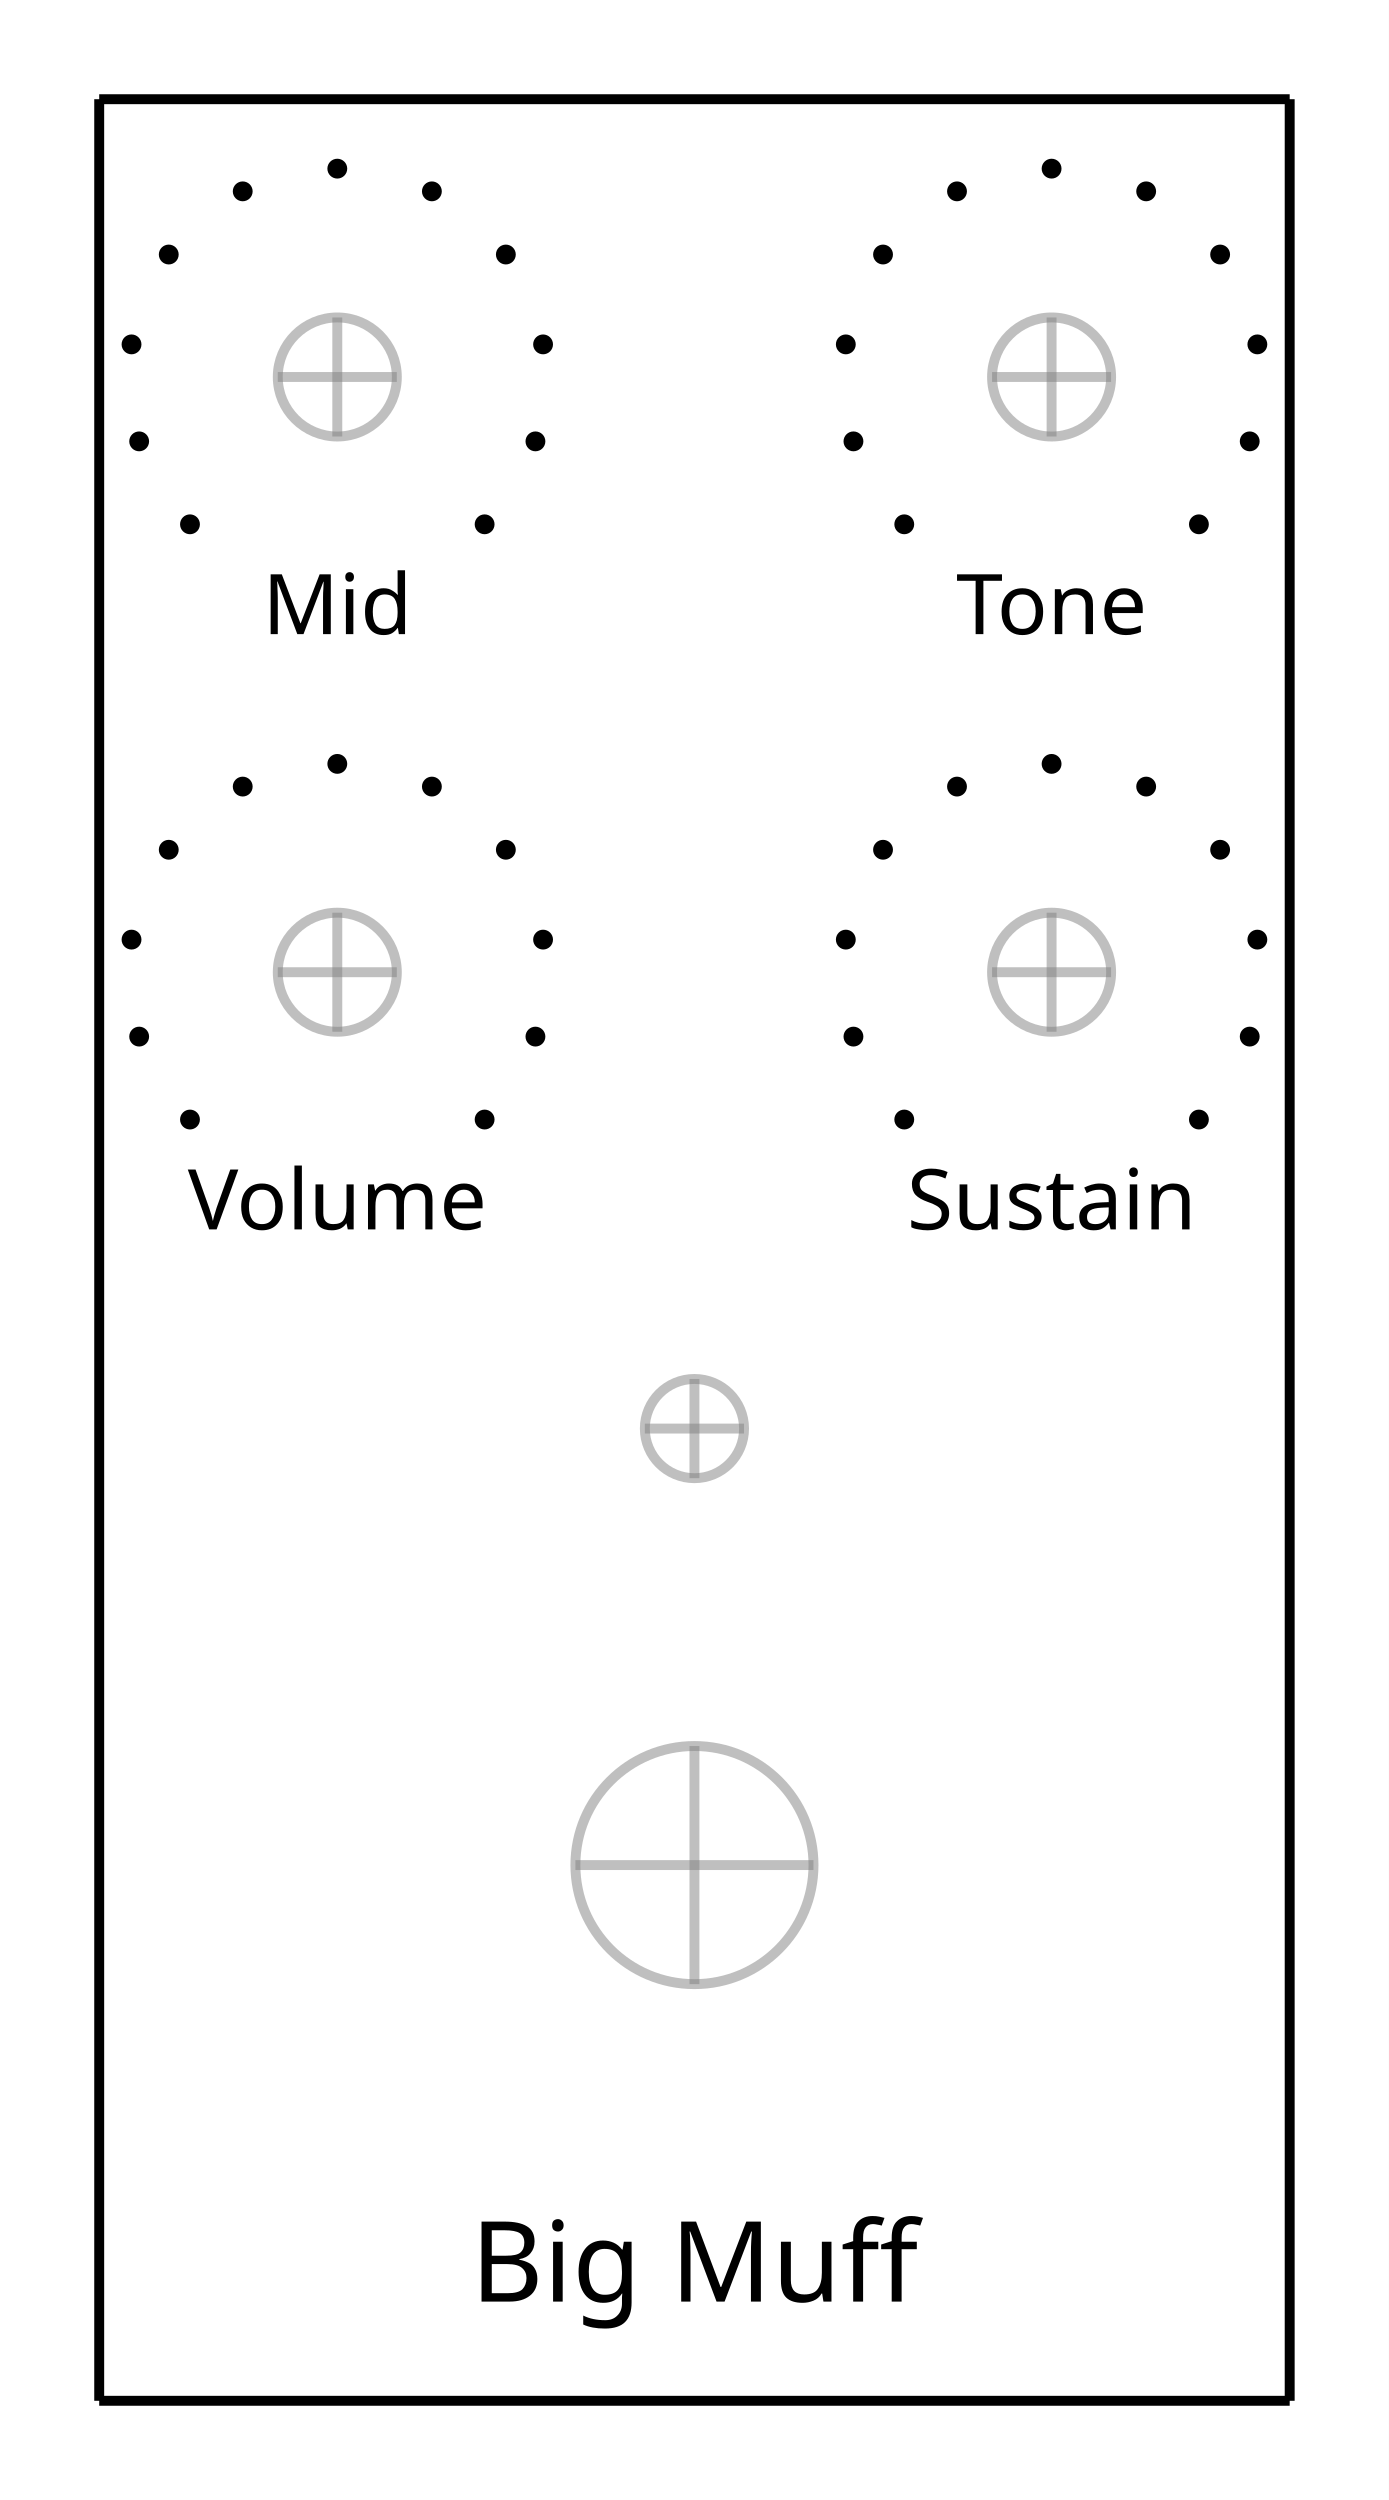
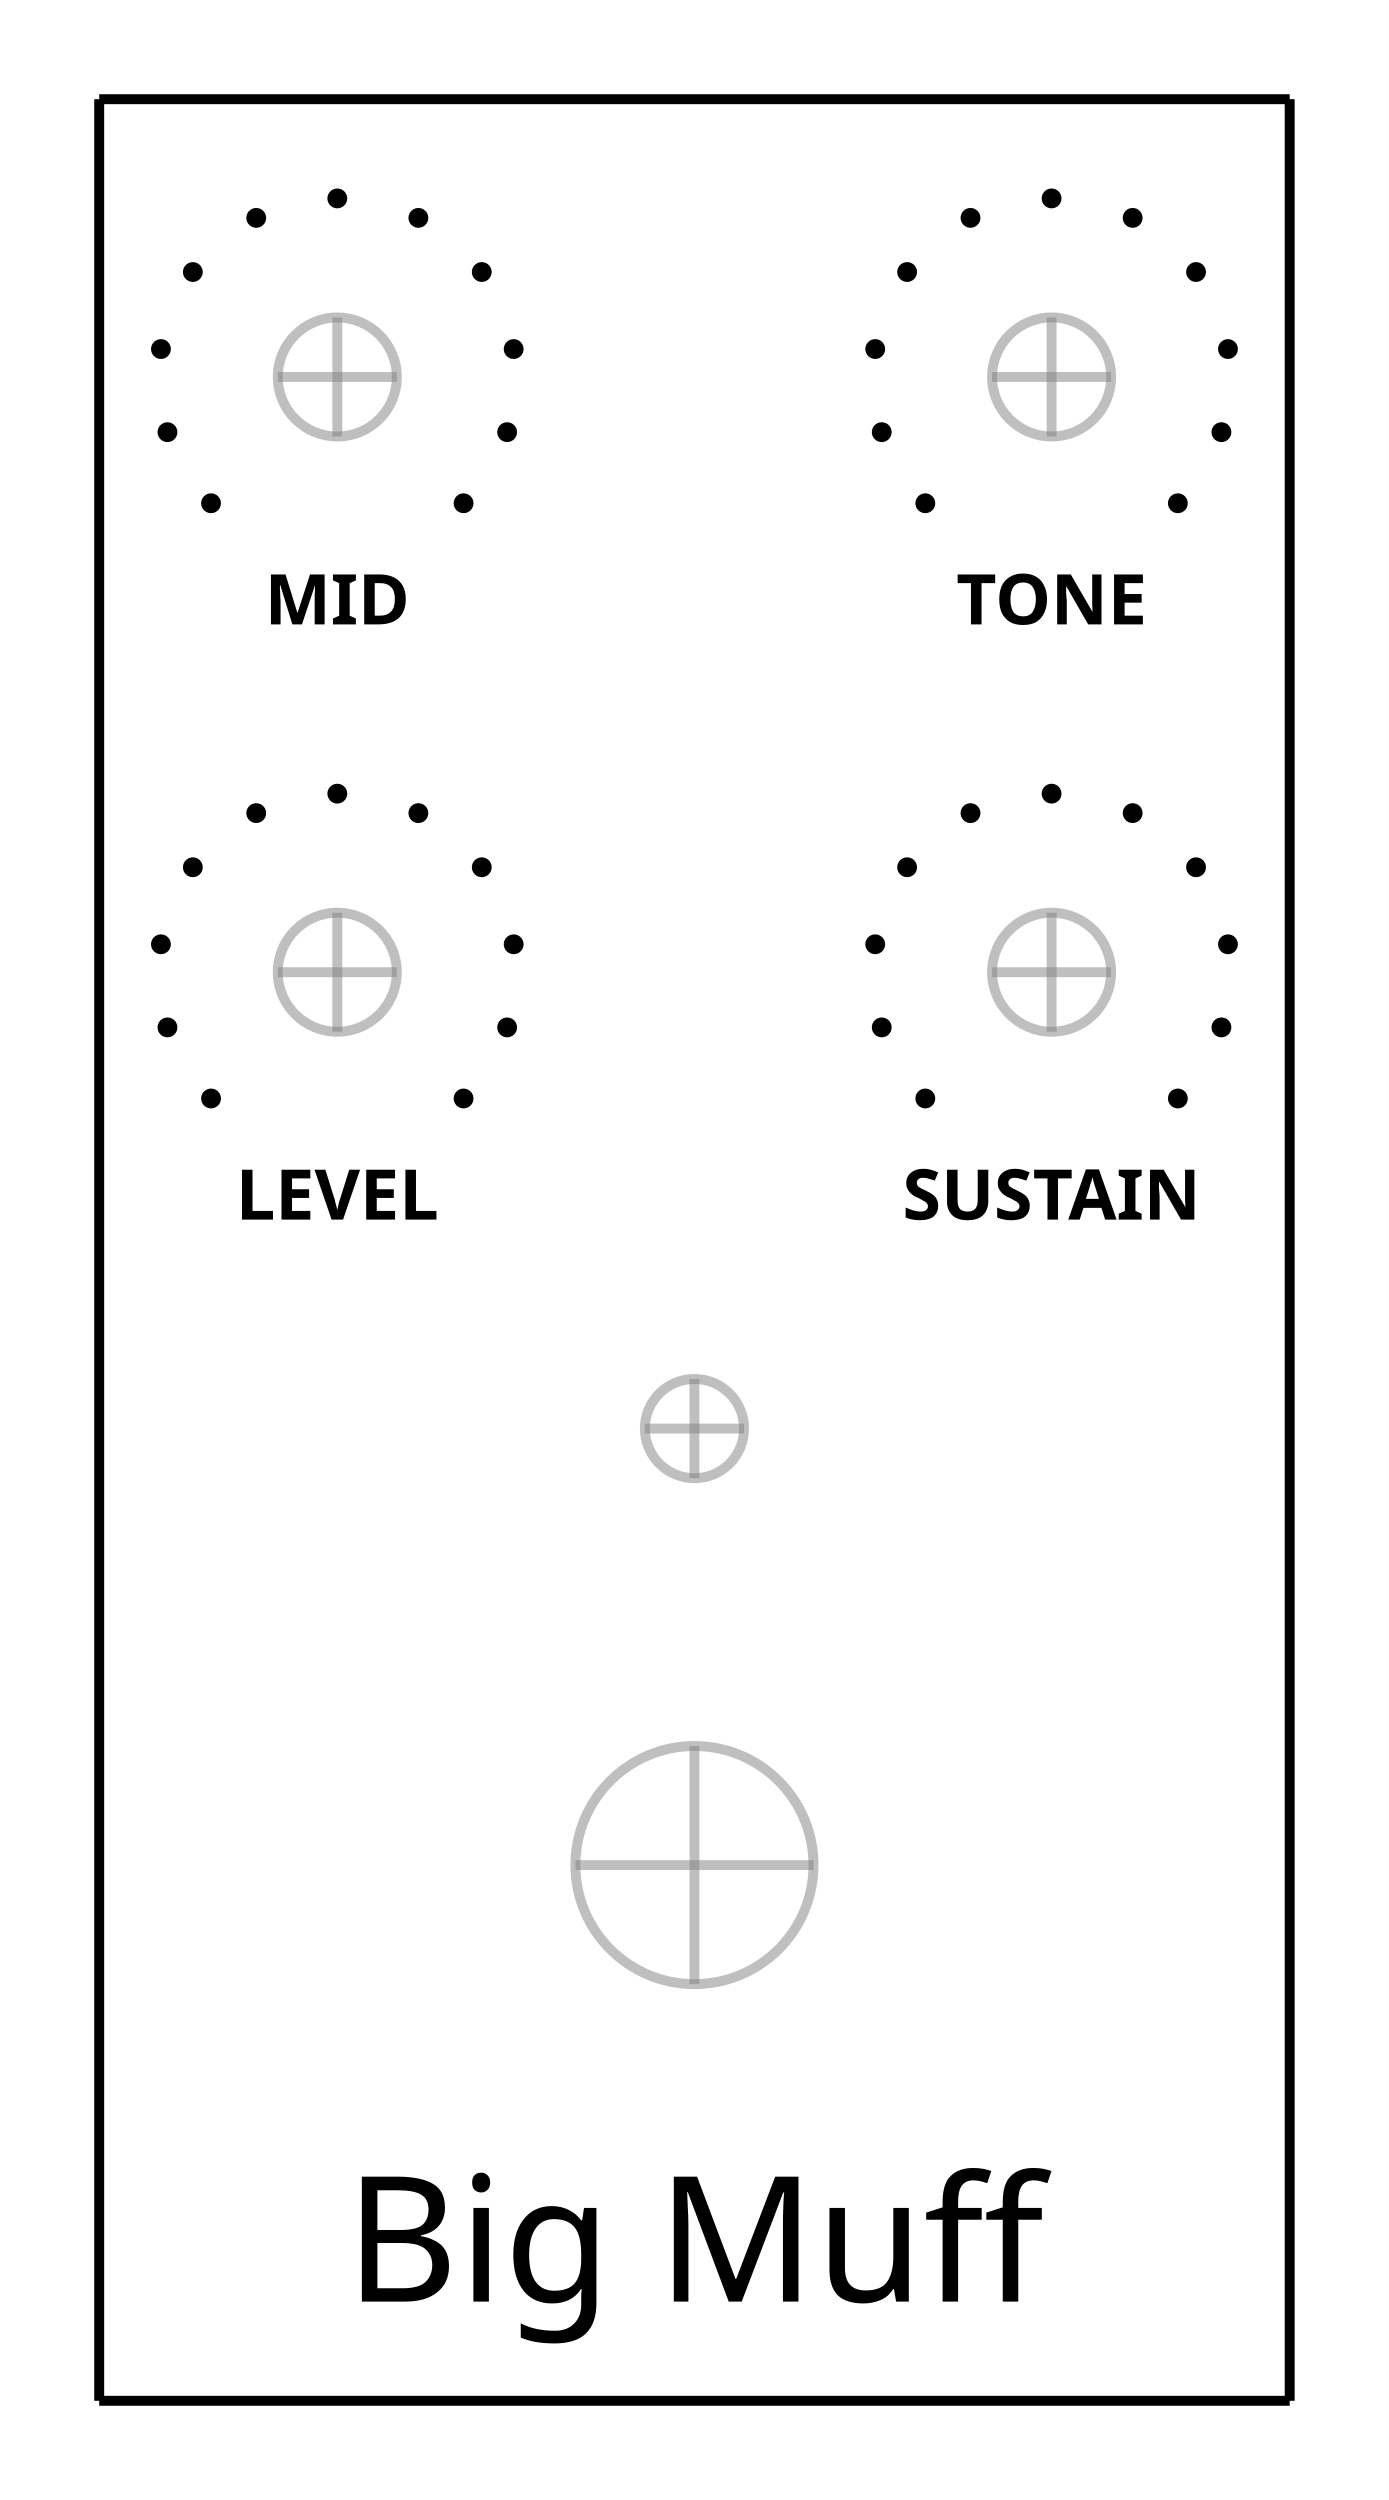
<svg xmlns="http://www.w3.org/2000/svg" baseProfile="full" height="126.0mm" version="1.1" viewBox="0 0 70.0 126.0" width="70.0mm">
  <defs />
  <rect fill="#ffffff" height="126.0" width="70.0" x="0" y="0" />
-   <text fill="black" font-family="sans-serif" font-size="5.644" font-weight="normal" text-anchor="middle" x="35.0" y="116.0">Big Muff</text>
+   <text fill="black" font-family="copperplate" font-size="8.819" font-weight="normal" text-anchor="middle" x="35.0" y="116.0">Big Muff</text>
  <line stroke="#000000" stroke-width="0.5" x1="5.0" x2="65.0" y1="5.0" y2="5.0" />
  <line stroke="#000000" stroke-width="0.5" x1="5.0" x2="65.0" y1="121.0" y2="121.0" />
  <line stroke="#000000" stroke-width="0.5" x1="5.0" x2="5.0" y1="5.0" y2="121.0" />
  <line stroke="#000000" stroke-width="0.5" x1="65.0" x2="65.0" y1="5.0" y2="121.0" />
  <circle cx="17.0" cy="19.0" fill="none" r="3.0" stroke="gray" stroke-opacity="0.5" stroke-width="0.5" />
  <line stroke="gray" stroke-opacity="0.5" stroke-width="0.5" x1="14.0" x2="20.0" y1="19.0" y2="19.0" />
  <line stroke="gray" stroke-opacity="0.5" stroke-width="0.5" x1="17.0" x2="17.0" y1="16.0" y2="22.0" />
-   <circle cx="9.575" cy="26.425" fill="black" r="0.5" />
-   <circle cx="7.014" cy="22.245" fill="black" r="0.5" />
-   <circle cx="6.629" cy="17.357" fill="black" r="0.5" />
-   <circle cx="8.505" cy="12.828" fill="black" r="0.5" />
-   <circle cx="12.233" cy="9.644" fill="black" r="0.5" />
-   <circle cx="17" cy="8.5" fill="black" r="0.5" />
-   <circle cx="21.767" cy="9.644" fill="black" r="0.5" />
-   <circle cx="25.495" cy="12.828" fill="black" r="0.5" />
-   <circle cx="27.371" cy="17.357" fill="black" r="0.5" />
-   <circle cx="26.986" cy="22.245" fill="black" r="0.5" />
-   <circle cx="24.425" cy="26.425" fill="black" r="0.5" />
-   <text fill="black" font-family="sans-serif" font-size="4.233" font-weight="normal" text-anchor="middle" x="17.0" y="31.963">Mid</text>
+   <circle cx="10.636" cy="25.364" fill="black" r="0.5" />
+   <circle cx="8.44" cy="21.781" fill="black" r="0.5" />
+   <circle cx="8.111" cy="17.592" fill="black" r="0.5" />
+   <circle cx="9.719" cy="13.71" fill="black" r="0.5" />
+   <circle cx="12.914" cy="10.981" fill="black" r="0.5" />
+   <circle cx="17.0" cy="10.0" fill="black" r="0.5" />
+   <circle cx="21.086" cy="10.981" fill="black" r="0.5" />
+   <circle cx="24.281" cy="13.71" fill="black" r="0.5" />
+   <circle cx="25.889" cy="17.592" fill="black" r="0.5" />
+   <circle cx="25.56" cy="21.781" fill="black" r="0.5" />
+   <circle cx="23.364" cy="25.364" fill="black" r="0.5" />
+   <text fill="black" font-family="sans-serif" font-size="3.528" font-weight="bold" text-anchor="middle" x="17.0" y="31.469">MID</text>
  <circle cx="53.0" cy="19.0" fill="none" r="3.0" stroke="gray" stroke-opacity="0.5" stroke-width="0.5" />
  <line stroke="gray" stroke-opacity="0.5" stroke-width="0.5" x1="50.0" x2="56.0" y1="19.0" y2="19.0" />
  <line stroke="gray" stroke-opacity="0.5" stroke-width="0.5" x1="53.0" x2="53.0" y1="16.0" y2="22.0" />
-   <circle cx="45.575" cy="26.425" fill="black" r="0.5" />
-   <circle cx="43.014" cy="22.245" fill="black" r="0.5" />
-   <circle cx="42.629" cy="17.357" fill="black" r="0.5" />
-   <circle cx="44.505" cy="12.828" fill="black" r="0.5" />
-   <circle cx="48.233" cy="9.644" fill="black" r="0.5" />
-   <circle cx="53.0" cy="8.5" fill="black" r="0.5" />
-   <circle cx="57.767" cy="9.644" fill="black" r="0.5" />
-   <circle cx="61.495" cy="12.828" fill="black" r="0.5" />
-   <circle cx="63.371" cy="17.357" fill="black" r="0.5" />
-   <circle cx="62.986" cy="22.245" fill="black" r="0.5" />
-   <circle cx="60.425" cy="26.425" fill="black" r="0.5" />
-   <text fill="black" font-family="sans-serif" font-size="4.233" font-weight="normal" text-anchor="middle" x="53.0" y="31.963">Tone</text>
+   <circle cx="46.636" cy="25.364" fill="black" r="0.5" />
+   <circle cx="44.44" cy="21.781" fill="black" r="0.5" />
+   <circle cx="44.111" cy="17.592" fill="black" r="0.5" />
+   <circle cx="45.719" cy="13.71" fill="black" r="0.5" />
+   <circle cx="48.914" cy="10.981" fill="black" r="0.5" />
+   <circle cx="53.0" cy="10.0" fill="black" r="0.5" />
+   <circle cx="57.086" cy="10.981" fill="black" r="0.5" />
+   <circle cx="60.281" cy="13.71" fill="black" r="0.5" />
+   <circle cx="61.889" cy="17.592" fill="black" r="0.5" />
+   <circle cx="61.56" cy="21.781" fill="black" r="0.5" />
+   <circle cx="59.364" cy="25.364" fill="black" r="0.5" />
+   <text fill="black" font-family="sans-serif" font-size="3.528" font-weight="bold" text-anchor="middle" x="53.0" y="31.469">TONE</text>
  <circle cx="17.0" cy="49.0" fill="none" r="3.0" stroke="gray" stroke-opacity="0.5" stroke-width="0.5" />
  <line stroke="gray" stroke-opacity="0.5" stroke-width="0.5" x1="14.0" x2="20.0" y1="49.0" y2="49.0" />
  <line stroke="gray" stroke-opacity="0.5" stroke-width="0.5" x1="17.0" x2="17.0" y1="46.0" y2="52.0" />
-   <circle cx="9.575" cy="56.425" fill="black" r="0.5" />
-   <circle cx="7.014" cy="52.245" fill="black" r="0.5" />
-   <circle cx="6.629" cy="47.357" fill="black" r="0.5" />
-   <circle cx="8.505" cy="42.828" fill="black" r="0.5" />
-   <circle cx="12.233" cy="39.644" fill="black" r="0.5" />
-   <circle cx="17" cy="38.5" fill="black" r="0.5" />
-   <circle cx="21.767" cy="39.644" fill="black" r="0.5" />
-   <circle cx="25.495" cy="42.828" fill="black" r="0.5" />
-   <circle cx="27.371" cy="47.357" fill="black" r="0.5" />
-   <circle cx="26.986" cy="52.245" fill="black" r="0.5" />
-   <circle cx="24.425" cy="56.425" fill="black" r="0.5" />
-   <text fill="black" font-family="sans-serif" font-size="4.233" font-weight="normal" text-anchor="middle" x="17.0" y="61.963">Volume</text>
+   <circle cx="10.636" cy="55.364" fill="black" r="0.5" />
+   <circle cx="8.44" cy="51.781" fill="black" r="0.5" />
+   <circle cx="8.111" cy="47.592" fill="black" r="0.5" />
+   <circle cx="9.719" cy="43.71" fill="black" r="0.5" />
+   <circle cx="12.914" cy="40.981" fill="black" r="0.5" />
+   <circle cx="17.0" cy="40.0" fill="black" r="0.5" />
+   <circle cx="21.086" cy="40.981" fill="black" r="0.5" />
+   <circle cx="24.281" cy="43.71" fill="black" r="0.5" />
+   <circle cx="25.889" cy="47.592" fill="black" r="0.5" />
+   <circle cx="25.56" cy="51.781" fill="black" r="0.5" />
+   <circle cx="23.364" cy="55.364" fill="black" r="0.5" />
+   <text fill="black" font-family="sans-serif" font-size="3.528" font-weight="bold" text-anchor="middle" x="17.0" y="61.469">LEVEL</text>
  <circle cx="53.0" cy="49.0" fill="none" r="3.0" stroke="gray" stroke-opacity="0.5" stroke-width="0.5" />
  <line stroke="gray" stroke-opacity="0.5" stroke-width="0.5" x1="50.0" x2="56.0" y1="49.0" y2="49.0" />
  <line stroke="gray" stroke-opacity="0.5" stroke-width="0.5" x1="53.0" x2="53.0" y1="46.0" y2="52.0" />
-   <circle cx="45.575" cy="56.425" fill="black" r="0.5" />
-   <circle cx="43.014" cy="52.245" fill="black" r="0.5" />
-   <circle cx="42.629" cy="47.357" fill="black" r="0.5" />
-   <circle cx="44.505" cy="42.828" fill="black" r="0.5" />
-   <circle cx="48.233" cy="39.644" fill="black" r="0.5" />
-   <circle cx="53.0" cy="38.5" fill="black" r="0.5" />
-   <circle cx="57.767" cy="39.644" fill="black" r="0.5" />
-   <circle cx="61.495" cy="42.828" fill="black" r="0.5" />
-   <circle cx="63.371" cy="47.357" fill="black" r="0.5" />
-   <circle cx="62.986" cy="52.245" fill="black" r="0.5" />
-   <circle cx="60.425" cy="56.425" fill="black" r="0.5" />
-   <text fill="black" font-family="sans-serif" font-size="4.233" font-weight="normal" text-anchor="middle" x="53.0" y="61.963">Sustain</text>
+   <circle cx="46.636" cy="55.364" fill="black" r="0.5" />
+   <circle cx="44.44" cy="51.781" fill="black" r="0.5" />
+   <circle cx="44.111" cy="47.592" fill="black" r="0.5" />
+   <circle cx="45.719" cy="43.71" fill="black" r="0.5" />
+   <circle cx="48.914" cy="40.981" fill="black" r="0.5" />
+   <circle cx="53.0" cy="40.0" fill="black" r="0.5" />
+   <circle cx="57.086" cy="40.981" fill="black" r="0.5" />
+   <circle cx="60.281" cy="43.71" fill="black" r="0.5" />
+   <circle cx="61.889" cy="47.592" fill="black" r="0.5" />
+   <circle cx="61.56" cy="51.781" fill="black" r="0.5" />
+   <circle cx="59.364" cy="55.364" fill="black" r="0.5" />
+   <text fill="black" font-family="sans-serif" font-size="3.528" font-weight="bold" text-anchor="middle" x="53.0" y="61.469">SUSTAIN</text>
  <circle cx="35.0" cy="72.0" fill="none" r="2.5" stroke="gray" stroke-opacity="0.5" stroke-width="0.5" />
  <line stroke="gray" stroke-opacity="0.5" stroke-width="0.5" x1="32.5" x2="37.5" y1="72.0" y2="72.0" />
  <line stroke="gray" stroke-opacity="0.5" stroke-width="0.5" x1="35.0" x2="35.0" y1="69.5" y2="74.5" />
  <circle cx="35.0" cy="94.0" fill="none" r="6.0" stroke="gray" stroke-opacity="0.5" stroke-width="0.5" />
  <line stroke="gray" stroke-opacity="0.5" stroke-width="0.5" x1="29.0" x2="41.0" y1="94.0" y2="94.0" />
  <line stroke="gray" stroke-opacity="0.5" stroke-width="0.5" x1="35.0" x2="35.0" y1="88.0" y2="100.0" />
</svg>
